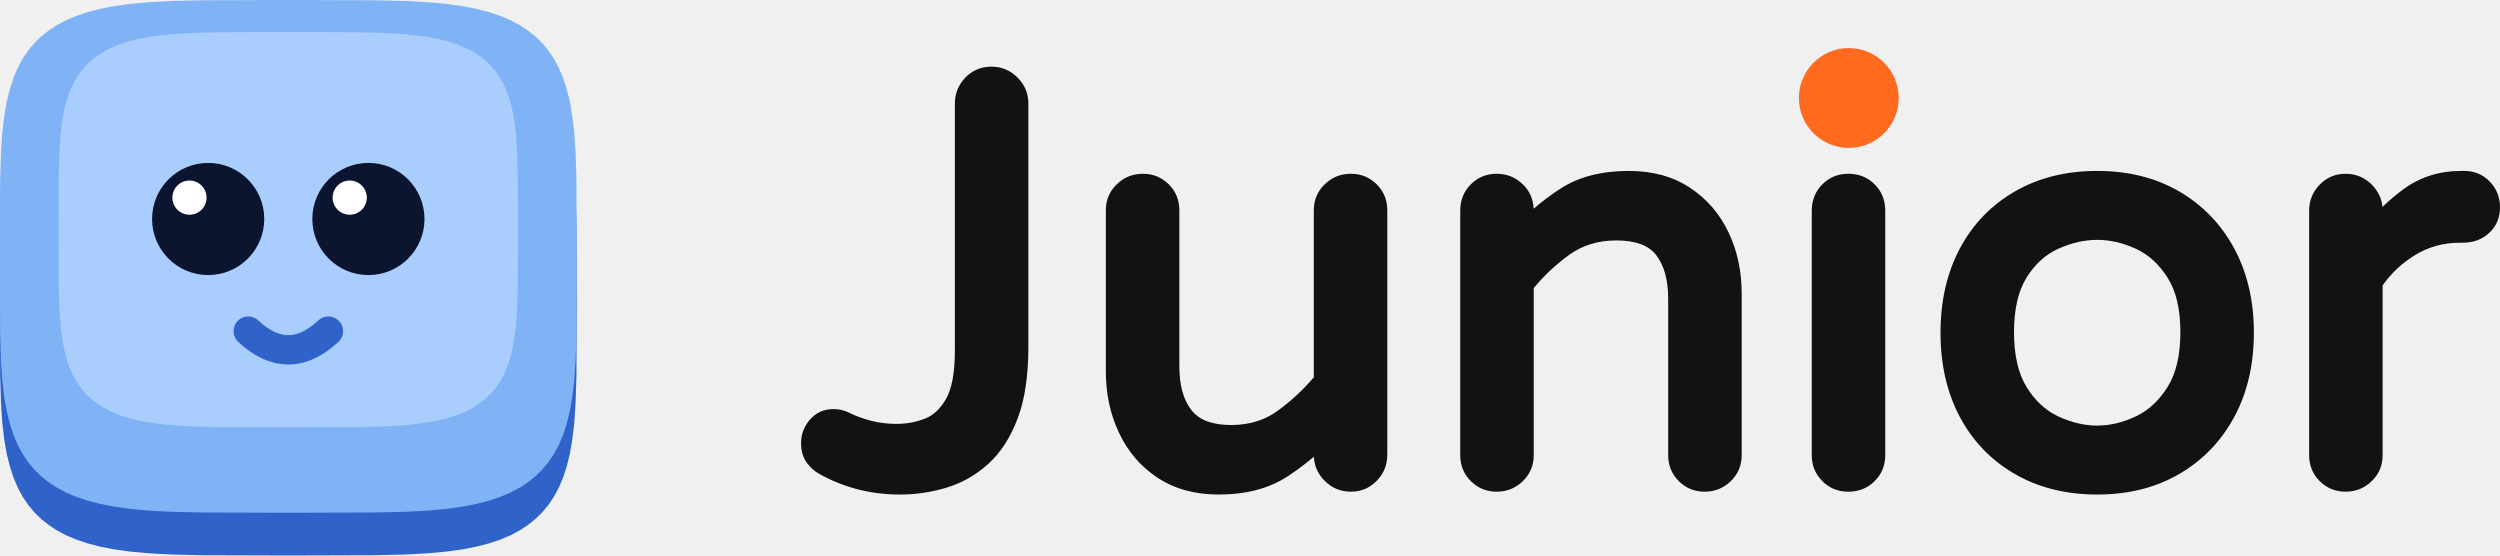
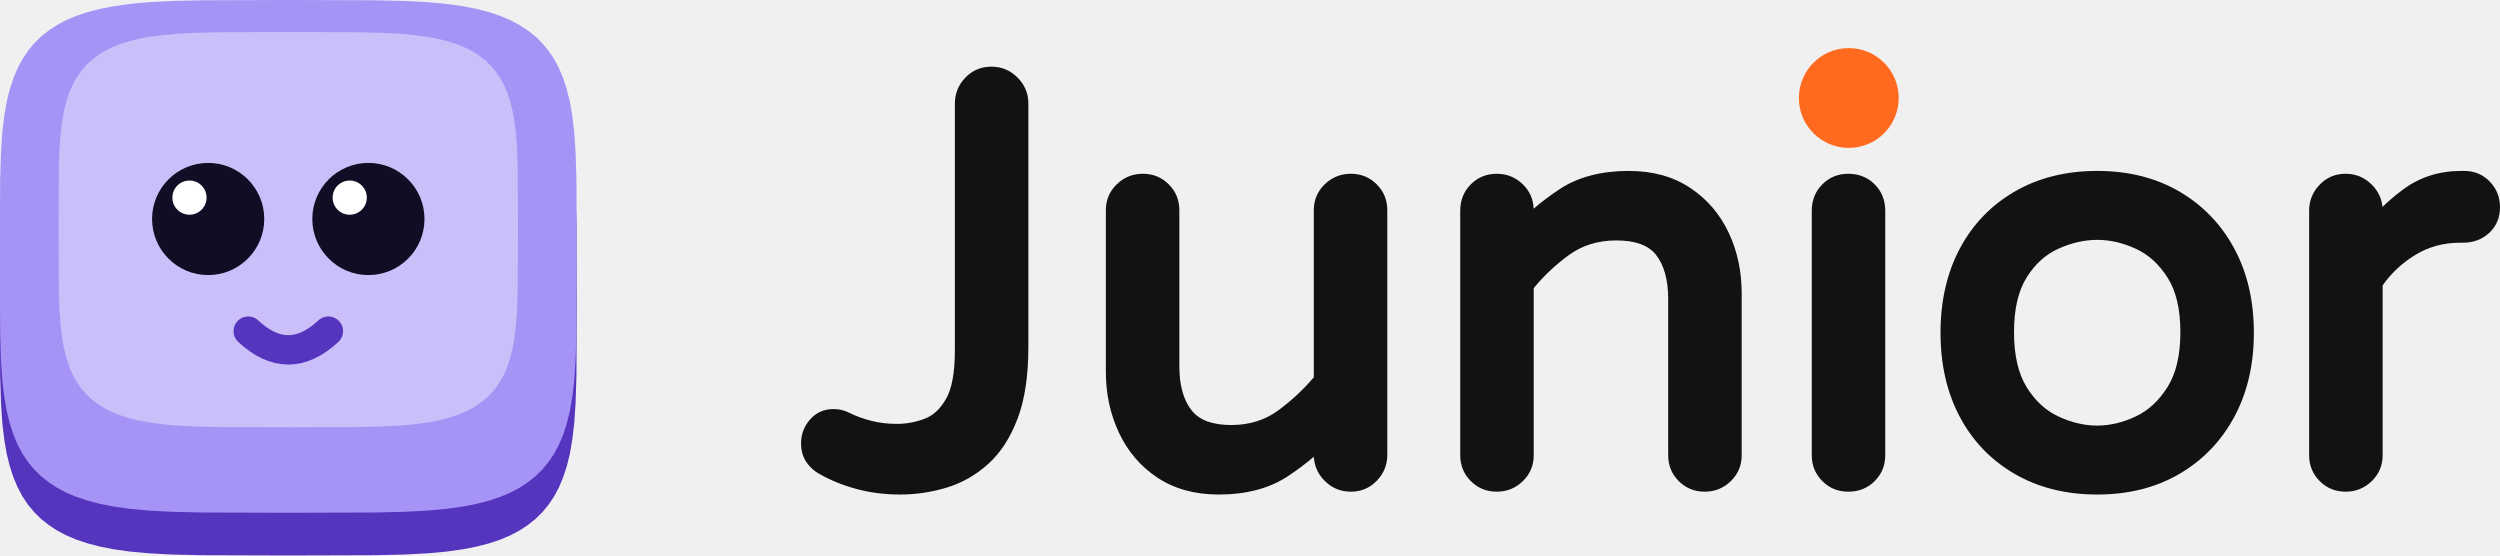
<svg xmlns="http://www.w3.org/2000/svg" viewBox="94 75 4388 975" width="438.8" height="97.5">
  <g transform="translate(0 -56.25) scale(9.375)">
-     <path d="M118.00 70.00L117.95 84.28L117.79 89.42L117.54 93.22L117.17 96.32L116.71 98.99L116.13 101.32L115.45 103.40L114.66 105.27L113.75 106.97L112.72 108.50L111.57 109.89L110.29 111.15L108.87 112.28L107.31 113.31L105.59 114.22L103.68 115.03L101.58 115.73L99.24 116.34L96.61 116.85L93.61 117.27L90.12 117.59L85.85 117.82L80.07 117.95L64.00 118.00L47.93 117.95L42.15 117.82L37.88 117.59L34.39 117.27L31.39 116.85L28.76 116.34L26.42 115.73L24.32 115.03L22.41 114.22L20.69 113.31L19.13 112.28L17.71 111.15L16.43 109.89L15.28 108.50L14.25 106.97L13.34 105.27L12.55 103.40L11.87 101.32L11.29 98.99L10.83 96.32L10.46 93.22L10.21 89.42L10.05 84.28L10.00 70.00L10.05 55.72L10.21 50.58L10.46 46.78L10.83 43.68L11.29 41.01L11.87 38.68L12.55 36.60L13.34 34.73L14.25 33.03L15.28 31.50L16.43 30.11L17.71 28.85L19.13 27.72L20.69 26.69L22.41 25.78L24.32 24.97L26.42 24.27L28.76 23.66L31.39 23.15L34.39 22.73L37.88 22.41L42.15 22.18L47.93 22.05L64.00 22.00L80.07 22.05L85.85 22.18L90.12 22.41L93.61 22.73L96.61 23.15L99.24 23.66L101.58 24.27L103.68 24.97L105.59 25.78L107.31 26.69L108.87 27.72L110.29 28.85L111.57 30.11L112.72 31.50L113.75 33.03L114.66 34.73L115.45 36.60L116.13 38.68L116.71 41.01L117.17 43.68L117.54 46.78L117.79 50.58L117.95 55.72Z" fill="#2f63c9" />
-     <path d="M118.00 62.00L117.95 76.28L117.79 81.42L117.54 85.22L117.17 88.32L116.71 90.99L116.13 93.32L115.45 95.40L114.66 97.27L113.75 98.97L112.72 100.50L111.57 101.89L110.29 103.15L108.87 104.28L107.31 105.31L105.59 106.22L103.68 107.03L101.58 107.73L99.24 108.34L96.61 108.85L93.61 109.27L90.12 109.59L85.85 109.82L80.07 109.95L64.00 110.00L47.93 109.95L42.15 109.82L37.88 109.59L34.39 109.27L31.39 108.85L28.76 108.34L26.42 107.73L24.32 107.03L22.41 106.22L20.69 105.31L19.13 104.28L17.71 103.15L16.43 101.89L15.28 100.50L14.25 98.97L13.34 97.27L12.55 95.40L11.87 93.32L11.29 90.99L10.83 88.32L10.46 85.22L10.21 81.42L10.05 76.28L10.00 62.00L10.05 47.72L10.21 42.58L10.46 38.78L10.83 35.68L11.29 33.01L11.87 30.68L12.55 28.60L13.34 26.73L14.25 25.03L15.28 23.50L16.43 22.11L17.71 20.85L19.13 19.72L20.69 18.69L22.41 17.78L24.32 16.97L26.42 16.27L28.76 15.66L31.39 15.15L34.39 14.73L37.88 14.41L42.15 14.18L47.93 14.05L64.00 14.00L80.07 14.05L85.85 14.18L90.12 14.41L93.61 14.73L96.61 15.15L99.24 15.66L101.58 16.27L103.68 16.97L105.59 17.78L107.31 18.69L108.87 19.72L110.29 20.85L111.57 22.11L112.72 23.50L113.75 25.03L114.66 26.73L115.45 28.60L116.13 30.68L116.71 33.01L117.17 35.68L117.54 38.78L117.79 42.58L117.95 47.72Z" fill="#80b2f6" />
-     <path d="M107.00 57.00L106.96 68.01L106.84 71.97L106.63 74.90L106.34 77.29L105.97 79.34L105.51 81.14L104.97 82.75L104.34 84.19L103.61 85.49L102.80 86.68L101.88 87.75L100.86 88.72L99.73 89.59L98.49 90.38L97.11 91.09L95.60 91.71L93.92 92.25L92.06 92.72L89.97 93.11L87.58 93.43L84.80 93.68L81.40 93.86L76.80 93.96L64.00 94.00L51.20 93.96L46.60 93.86L43.20 93.68L40.42 93.43L38.03 93.11L35.94 92.72L34.08 92.25L32.40 91.71L30.89 91.09L29.51 90.38L28.27 89.59L27.14 88.72L26.12 87.75L25.20 86.68L24.39 85.49L23.66 84.19L23.03 82.75L22.49 81.14L22.03 79.34L21.66 77.29L21.37 74.90L21.16 71.97L21.04 68.01L21.00 57.00L21.04 45.99L21.16 42.03L21.37 39.10L21.66 36.71L22.03 34.66L22.49 32.86L23.03 31.25L23.66 29.81L24.39 28.51L25.20 27.32L26.12 26.25L27.14 25.28L28.27 24.41L29.51 23.62L30.89 22.91L32.40 22.29L34.08 21.75L35.94 21.28L38.03 20.89L40.42 20.57L43.20 20.32L46.60 20.14L51.20 20.04L64.00 20.00L76.80 20.04L81.40 20.14L84.80 20.32L87.58 20.57L89.97 20.89L92.06 21.28L93.92 21.75L95.60 22.29L97.11 22.91L98.49 23.62L99.73 24.41L100.86 25.28L101.88 26.25L102.80 27.32L103.61 28.51L104.34 29.81L104.97 31.25L105.51 32.86L105.97 34.66L106.34 36.71L106.63 39.10L106.84 42.03L106.96 45.99Z" fill="#a9cdfc" />
+     <path d="M118.00 70.00L117.95 84.28L117.79 89.42L117.54 93.22L117.17 96.32L116.71 98.99L116.13 101.32L115.45 103.40L114.66 105.27L113.75 106.97L112.72 108.50L111.57 109.89L110.29 111.15L108.87 112.28L107.31 113.31L105.59 114.22L103.68 115.03L101.58 115.73L99.24 116.34L96.61 116.85L93.61 117.27L90.12 117.59L85.85 117.82L80.07 117.95L64.00 118.00L47.93 117.95L42.15 117.82L37.88 117.59L34.39 117.27L31.39 116.85L28.76 116.34L26.42 115.73L24.32 115.03L22.41 114.22L20.69 113.31L19.13 112.28L17.71 111.15L16.43 109.89L15.28 108.50L14.25 106.97L13.34 105.27L12.55 103.40L11.87 101.32L11.29 98.99L10.83 96.32L10.46 93.22L10.21 89.42L10.05 84.28L10.00 70.00L10.05 55.72L10.21 50.58L10.46 46.78L10.83 43.68L11.29 41.01L11.87 38.68L12.55 36.60L13.34 34.73L14.25 33.03L15.28 31.50L16.43 30.11L17.71 28.85L19.13 27.72L20.69 26.69L22.41 25.78L24.32 24.97L26.42 24.27L28.76 23.66L31.39 23.15L34.39 22.73L37.88 22.41L42.15 22.18L47.93 22.05L64.00 22.00L80.07 22.05L85.85 22.18L90.12 22.41L93.61 22.73L96.61 23.15L99.24 23.66L101.58 24.27L103.68 24.97L105.59 25.78L107.31 26.69L108.87 27.72L110.29 28.85L111.57 30.11L112.72 31.50L113.75 33.03L114.66 34.73L115.45 36.60L116.13 38.68L116.71 41.01L117.17 43.68L117.54 46.78L117.79 50.58L117.95 55.72Z" fill="#5534be" />
+     <path d="M118.00 62.00L117.95 76.28L117.79 81.42L117.54 85.22L117.17 88.32L116.71 90.99L116.13 93.32L115.45 95.40L114.66 97.27L113.75 98.97L112.72 100.50L111.57 101.89L110.29 103.15L108.87 104.28L107.31 105.31L105.59 106.22L103.68 107.03L101.58 107.73L99.24 108.34L96.61 108.85L93.61 109.27L90.12 109.59L85.85 109.82L80.07 109.95L64.00 110.00L47.93 109.95L42.15 109.82L37.88 109.59L34.39 109.27L31.39 108.85L28.76 108.34L26.42 107.73L24.32 107.03L22.41 106.22L20.69 105.31L19.13 104.28L17.71 103.15L16.43 101.89L15.28 100.50L14.25 98.97L13.34 97.27L12.55 95.40L11.87 93.32L11.29 90.99L10.83 88.32L10.46 85.22L10.21 81.42L10.05 76.28L10.00 62.00L10.05 47.72L10.21 42.58L10.46 38.78L10.83 35.68L11.29 33.01L11.87 30.68L12.55 28.60L13.34 26.73L14.25 25.03L15.28 23.50L16.43 22.11L17.71 20.85L19.13 19.72L20.69 18.69L22.41 17.78L24.32 16.97L26.42 16.27L28.76 15.66L31.39 15.15L34.39 14.73L37.88 14.41L42.15 14.18L47.93 14.05L64.00 14.00L80.07 14.05L85.85 14.18L90.12 14.41L93.61 14.73L96.61 15.15L99.24 15.66L101.58 16.27L103.68 16.97L105.59 17.78L107.31 18.69L108.87 19.72L110.29 20.85L111.57 22.11L112.72 23.50L113.75 25.03L114.66 26.73L115.45 28.60L116.13 30.68L116.71 33.01L117.17 35.68L117.54 38.78L117.79 42.58L117.95 47.72Z" fill="#a593f5" />
+     <path d="M107.00 57.00L106.96 68.01L106.84 71.97L106.63 74.90L106.34 77.29L105.97 79.34L105.51 81.14L104.97 82.75L104.34 84.19L103.61 85.49L102.80 86.68L101.88 87.75L100.86 88.72L99.73 89.59L98.49 90.38L97.11 91.09L95.60 91.71L93.92 92.25L92.06 92.72L89.97 93.11L87.58 93.43L84.80 93.68L81.40 93.86L76.80 93.96L64.00 94.00L51.20 93.96L46.60 93.86L43.20 93.68L40.42 93.43L38.03 93.11L35.94 92.72L34.08 92.25L32.40 91.71L30.89 91.09L29.51 90.38L28.27 89.59L27.14 88.72L26.12 87.75L25.20 86.68L24.39 85.49L23.66 84.19L23.03 82.75L22.49 81.14L22.03 79.34L21.66 77.29L21.37 74.90L21.16 71.97L21.04 68.01L21.00 57.00L21.04 45.99L21.16 42.03L21.37 39.10L21.66 36.71L22.03 34.66L22.49 32.86L23.03 31.25L23.66 29.81L24.39 28.51L25.20 27.32L26.12 26.25L27.14 25.28L28.27 24.41L29.51 23.62L30.89 22.91L32.40 22.29L34.08 21.75L35.94 21.28L38.03 20.89L40.42 20.57L43.20 20.32L46.60 20.14L51.20 20.04L64.00 20.00L76.80 20.04L81.40 20.14L84.80 20.32L87.58 20.57L89.97 20.89L92.06 21.28L93.92 21.75L95.60 22.29L97.11 22.91L98.49 23.62L99.73 24.41L100.86 25.28L101.88 26.25L102.80 27.32L103.61 28.51L104.34 29.81L104.97 31.25L105.51 32.86L105.97 34.66L106.34 36.71L106.63 39.10L106.84 42.03L106.96 45.99Z" fill="#cbbffa" />
    <g>
-       <circle cx="49" cy="55" r="10.5" fill="#0b1530" />
-       <circle cx="79" cy="55" r="10.5" fill="#0b1530" />
+       <circle cx="49" cy="55" r="10.5" fill="#120d24" />
+       <circle cx="79" cy="55" r="10.5" fill="#120d24" />
      <circle cx="45.5" cy="51" r="3.2" fill="#fff" />
      <circle cx="75.5" cy="51" r="3.2" fill="#fff" />
    </g>
-     <path d="M56.5 76Q64 83 71.5 76" fill="none" stroke="#2f63c9" stroke-width="5.5" stroke-linecap="round" />
+     <path d="M56.5 76Q64 83 71.5 76" fill="none" stroke="#5534be" stroke-width="5.5" stroke-linecap="round" />
  </g>
  <g transform="translate(1506.0 -4.0)">
    <path d="M168,928 Q130,928 96.5,919 Q63,910 35,894 Q26,889 19.5,880 Q13,871 13,857 Q13,841 23.5,828.5 Q34,816 51,816 Q61,816 69,820 Q89,830 112.5,836 Q136,842 162,842 Q192,842 219.5,831 Q247,820 265,788.5 Q283,757 283,694 L283,261 Q283,242 296,228.5 Q309,215 328,215 Q347,215 360.5,228.5 Q374,242 374,261 L374,688 Q374,760 356.5,806.5 Q339,853 309.5,879.5 Q280,906 243,917 Q206,928 168,928 Z M727,928 Q670,928 630,901.5 Q590,875 569,830 Q548,785 548,732 L548,448 Q548,429 561.5,416 Q575,403 594,403 Q613,403 626,416 Q639,429 639,448 L639,722 Q639,779 665,811.5 Q691,844 749,844 Q803,844 843,814.5 Q883,785 913,748 L913,448 Q913,429 926.5,416 Q940,403 959,403 Q978,403 991,416 Q1004,429 1004,448 L1004,877 Q1004,896 991,909.5 Q978,923 959,923 Q940,923 926.5,909.5 Q913,896 913,877 L913,836 Q882,870 838,899 Q794,928 727,928 Z M1215,923 Q1196,923 1183,910 Q1170,897 1170,878 L1170,449 Q1170,429 1183,416 Q1196,403 1215,403 Q1234,403 1247.5,416 Q1261,429 1261,449 L1261,490 Q1293,455 1336.5,426.5 Q1380,398 1447,398 Q1504,398 1544,424.5 Q1584,451 1605,495.5 Q1626,540 1626,594 L1626,878 Q1626,897 1612.5,910 Q1599,923 1580,923 Q1561,923 1548,910 Q1535,897 1535,878 L1535,604 Q1535,547 1509.5,514.5 Q1484,482 1425,482 Q1371,482 1331,511 Q1291,540 1261,578 L1261,878 Q1261,897 1247.5,910 Q1234,923 1215,923 Z M1832,923 Q1813,923 1800,910 Q1787,897 1787,878 L1787,449 Q1787,429 1800,416 Q1813,403 1832,403 Q1852,403 1865,416 Q1878,429 1878,449 L1878,878 Q1878,897 1865,910 Q1852,923 1832,923 Z M2269,928 Q2192,928 2134,894.5 Q2076,861 2044.5,801.5 Q2013,742 2013,663 Q2013,584 2044.5,524.5 Q2076,465 2134,431.5 Q2192,398 2269,398 Q2346,398 2403.5,431.5 Q2461,465 2493,524.5 Q2525,584 2525,663 Q2525,742 2493,801.5 Q2461,861 2403.5,894.5 Q2346,928 2269,928 Z M2269,845 Q2307,845 2345,827 Q2383,809 2408.5,768.5 Q2434,728 2434,662 Q2434,596 2408.5,556 Q2383,516 2345,498.5 Q2307,481 2269,481 Q2231,481 2192.5,498.5 Q2154,516 2129,556 Q2104,596 2104,662 Q2104,728 2129,768.5 Q2154,809 2192.5,827 Q2231,845 2269,845 Z M2705,923 Q2686,923 2673,910 Q2660,897 2660,878 L2660,449 Q2660,430 2673,416.5 Q2686,403 2705,403 Q2724,403 2737.5,416.5 Q2751,430 2751,449 L2751,492 Q2778,456 2817,427 Q2856,398 2908,398 L2913,398 Q2932,398 2944.5,411 Q2957,424 2957,443 Q2957,462 2944,474 Q2931,486 2911,486 L2906,486 Q2857,486 2817,510.5 Q2777,535 2751,574 L2751,878 Q2751,897 2737.5,910 Q2724,923 2705,923 Z M2269,947 Q2186.907,947 2124.497,910.953 Q2061.765,874.72 2027.708,810.39 Q1994,746.719 1994,663 Q1994,579.281 2027.708,515.61 Q2061.765,451.28 2124.497,415.047 Q2186.907,379 2269,379 Q2351.131,379 2413.065,415.083 Q2475.195,451.281 2509.733,515.5 Q2544,579.215 2544,663 Q2544,746.785 2509.733,810.5 Q2475.195,874.719 2413.065,910.917 Q2351.131,947 2269,947 Z M2269,909 Q2340.869,909 2393.935,878.083 Q2446.805,847.281 2476.267,792.5 Q2506,737.215 2506,663 Q2506,588.785 2476.267,533.5 Q2446.805,478.719 2393.935,447.917 Q2340.869,417 2269,417 Q2197.093,417 2143.503,447.953 Q2090.235,478.72 2061.292,533.39 Q2032,588.719 2032,663 Q2032,737.281 2061.292,792.61 Q2090.235,847.28 2143.503,878.047 Q2197.093,909 2269,909 Z M1215,942 Q1188.13,942 1169.565,923.435 Q1151,904.87 1151,878 L1151,449 Q1151,421.13 1169.565,402.565 Q1188.13,384 1215,384 Q1241.661,384 1260.679,402.314 Q1278.699,419.667 1279.912,445.262 Q1301.225,426.896 1326.088,410.607 Q1374.33,379 1447,379 Q1509.723,379 1554.494,408.661 Q1598.918,438.092 1622.183,487.391 Q1645,535.742 1645,594 L1645,878 Q1645,905.081 1625.679,923.686 Q1606.661,942 1580,942 Q1553.13,942 1534.565,923.435 Q1516,904.87 1516,878 L1516,604 Q1516,553.564 1494.552,526.228 Q1474.757,501 1425,501 Q1377.163,501 1342.152,526.383 Q1306.978,551.884 1280,584.7 L1280,878 Q1280,905.081 1260.679,923.686 Q1241.661,942 1215,942 Z M727,947 Q664.277,947 619.506,917.339 Q575.045,887.884 551.783,838.035 Q529,789.215 529,732 L529,448 Q529,420.919 548.321,402.314 Q567.339,384 594,384 Q620.87,384 639.435,402.565 Q658,421.13 658,448 L658,722 Q658,772.335 679.836,799.631 Q700.132,825 749,825 Q796.752,825 831.723,799.209 Q866.97,773.214 894,741.163 L894,448 Q894,420.919 913.321,402.314 Q932.339,384 959,384 Q985.87,384 1004.435,402.565 Q1023,421.13 1023,448 L1023,877 Q1023,903.661 1004.686,922.679 Q986.081,942 959,942 Q932.13,942 913.065,922.935 Q895.308,905.179 894.09,880.652 Q873.212,898.548 848.456,914.864 Q799.698,947 727,947 Z M2269,864 Q2226.778,864 2184.453,844.212 Q2140.813,823.809 2112.832,778.48 Q2085,733.392 2085,662 Q2085,590.551 2112.888,545.93 Q2140.924,501.073 2184.638,481.203 Q2226.884,462 2269,462 Q2311.165,462 2352.948,481.242 Q2396.02,501.078 2424.521,545.786 Q2453,590.459 2453,662 Q2453,733.483 2424.578,778.623 Q2396.132,823.803 2353.134,844.171 Q2311.272,864 2269,864 Z M168,947 Q127.492,947 91.57,937.349 Q55.702,927.713 25.573,910.497 Q13.074,903.554 4.097,891.124 Q-6,877.144 -6,857 Q-6,834.079 8.952,816.279 Q25.146,797 51,797 Q65.485,797 77.497,803.006 Q95.675,812.095 117.2,817.591 Q138.387,823 162,823 Q188.341,823 212.444,813.359 Q233.791,804.82 248.503,779.073 Q264,751.954 264,694 L264,261 Q264,234.339 282.314,215.321 Q300.919,196 328,196 Q354.87,196 373.935,215.065 Q393,234.13 393,261 L393,688 Q393,763.457 374.282,813.192 Q355.148,864.034 322.197,893.635 Q289.515,922.993 248.414,935.212 Q208.765,947 168,947 Z M2705,942 Q2678.13,942 2659.565,923.435 Q2641,904.87 2641,878 L2641,449 Q2641,422.339 2659.314,403.321 Q2677.919,384 2705,384 Q2731.87,384 2750.935,403.065 Q2767.556,419.686 2769.687,442.24 Q2786.287,426.161 2805.663,411.753 Q2849.71,379 2908,379 L2913,379 Q2940.089,379 2958.196,397.831 Q2976,416.347 2976,443 Q2976,470.319 2956.887,487.961 Q2938.428,505 2911,505 L2906,505 Q2862.356,505 2826.924,526.702 Q2792.901,547.541 2770,579.894 L2770,878 Q2770,905.081 2750.679,923.686 Q2731.661,942 2705,942 Z M2269,826 Q2302.728,826 2336.866,809.829 Q2369.868,794.197 2392.422,758.377 Q2415,722.517 2415,662 Q2415,601.541 2392.479,566.214 Q2369.98,530.922 2337.052,515.758 Q2302.835,500 2269,500 Q2235.115,500 2200.362,515.797 Q2167.077,530.927 2145.112,566.07 Q2123,601.449 2123,662 Q2123,722.608 2145.168,758.52 Q2167.187,794.191 2200.547,809.788 Q2235.222,826 2269,826 Z M1832,942 Q1805.13,942 1786.565,923.435 Q1768,904.87 1768,878 L1768,449 Q1768,421.13 1786.565,402.565 Q1805.13,384 1832,384 Q1859.87,384 1878.435,402.565 Q1897,421.13 1897,449 L1897,878 Q1897,904.87 1878.435,923.435 Q1859.87,942 1832,942 Z M727,909 Q788.302,909 827.544,883.136 Q869.56,855.443 898.96,823.199 Q904.612,817 913,817 Q932,817 932,836 L932,877 Q932,888.13 939.935,896.065 Q947.87,904 959,904 Q969.919,904 977.314,896.321 Q985,888.339 985,877 L985,448 Q985,436.87 977.565,429.435 Q970.13,422 959,422 Q947.661,422 939.679,429.686 Q932,437.081 932,448 L932,748 Q932,754.735 927.758,759.966 Q896.23,798.851 854.277,829.791 Q809.248,863 749,863 Q681.868,863 650.164,823.369 Q620,785.665 620,722 L620,448 Q620,436.87 612.565,429.435 Q605.13,422 594,422 Q582.661,422 574.679,429.686 Q567,437.081 567,448 L567,732 Q567,780.785 586.217,821.965 Q604.955,862.116 640.494,885.661 Q675.723,909 727,909 Z M1215,904 Q1226.339,904 1234.321,896.314 Q1242,888.919 1242,878 L1242,578 Q1242,571.404 1246.087,566.227 Q1277.718,526.162 1319.848,495.617 Q1364.837,463 1425,463 Q1493.243,463 1524.448,502.772 Q1554,540.436 1554,604 L1554,878 Q1554,889.13 1561.435,896.565 Q1568.87,904 1580,904 Q1591.339,904 1599.321,896.314 Q1607,888.919 1607,878 L1607,594 Q1607,544.258 1587.817,503.609 Q1569.082,463.908 1533.506,440.339 Q1498.277,417 1447,417 Q1385.67,417 1346.912,442.393 Q1305.411,469.584 1275.023,502.821 Q1269.373,509 1261,509 Q1242,509 1242,490 L1242,449 Q1242,437.081 1234.321,429.686 Q1226.339,422 1215,422 Q1203.87,422 1196.435,429.435 Q1189,436.87 1189,449 L1189,878 Q1189,889.13 1196.435,896.565 Q1203.87,904 1215,904 Z M168,909 Q203.235,909 237.586,898.788 Q270.485,889.007 296.803,865.365 Q322.852,841.966 338.718,799.808 Q355,756.543 355,688 L355,261 Q355,249.87 347.065,241.935 Q339.13,234 328,234 Q317.081,234 309.686,241.679 Q302,249.661 302,261 L302,694 Q302,762.046 281.497,797.927 Q260.209,835.18 226.556,848.641 Q195.659,861 162,861 Q133.613,861 107.8,854.409 Q82.325,847.905 60.503,836.994 Q56.515,835 51,835 Q42.854,835 38.048,840.721 Q32,847.921 32,857 Q32,864.856 34.903,868.876 Q38.926,874.446 44.427,877.503 Q70.298,892.287 101.43,900.651 Q132.508,909 168,909 Z M2705,904 Q2716.339,904 2724.321,896.314 Q2732,888.919 2732,878 L2732,574 Q2732,568.247 2735.191,563.461 Q2763.51,520.982 2807.076,494.298 Q2851.644,467 2906,467 L2911,467 Q2923.572,467 2931.113,460.039 Q2938,453.681 2938,443 Q2938,431.653 2930.804,424.169 Q2923.911,417 2913,417 L2908,417 Q2862.29,417 2828.337,442.247 Q2791.547,469.604 2766.2,503.4 Q2760.5,511 2751,511 Q2732,511 2732,492 L2732,449 Q2732,437.87 2724.065,429.935 Q2716.13,422 2705,422 Q2694.081,422 2686.686,429.679 Q2679,437.661 2679,449 L2679,878 Q2679,889.13 2686.435,896.565 Q2693.87,904 2705,904 Z M1832,904 Q1844.13,904 1851.565,896.565 Q1859,889.13 1859,878 L1859,449 Q1859,436.87 1851.565,429.435 Q1844.13,422 1832,422 Q1820.87,422 1813.435,429.435 Q1806,436.87 1806,449 L1806,878 Q1806,889.13 1813.435,896.565 Q1820.87,904 1832,904 Z" fill="#141210" />
    <circle cx="1833.0" cy="251.0" r="87.6" fill="#ff6a1f" />
  </g>
</svg>
